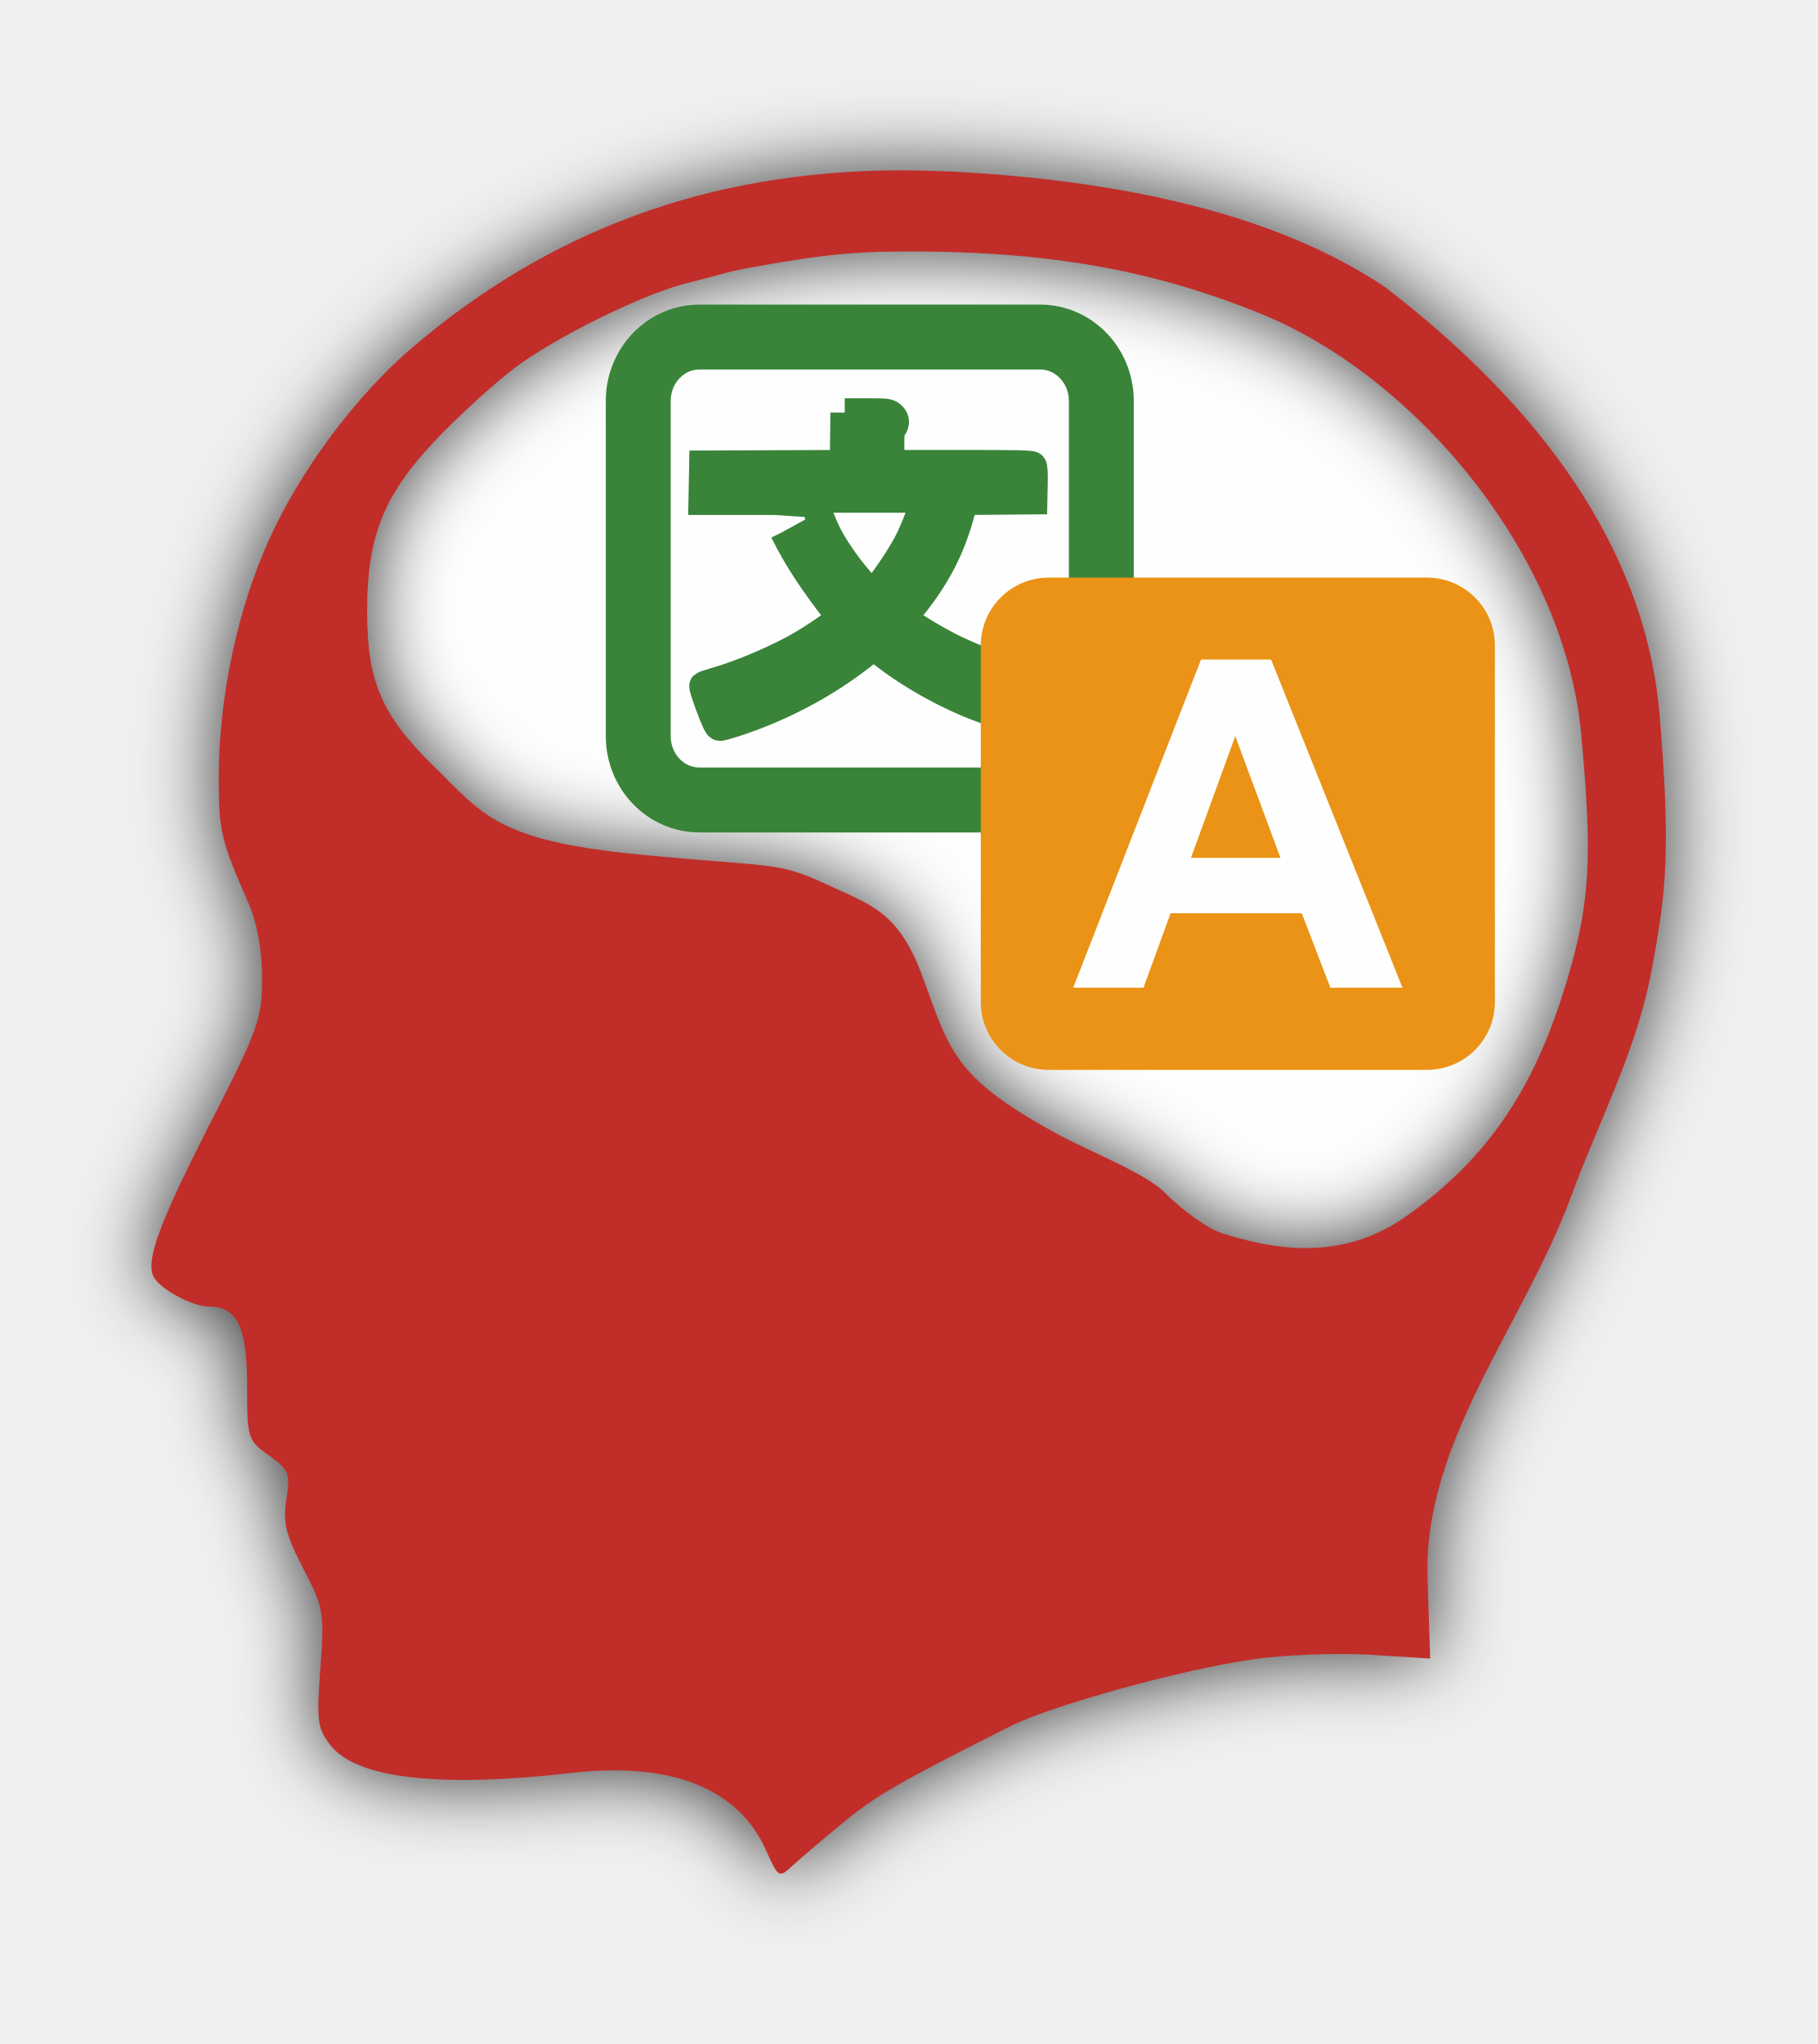
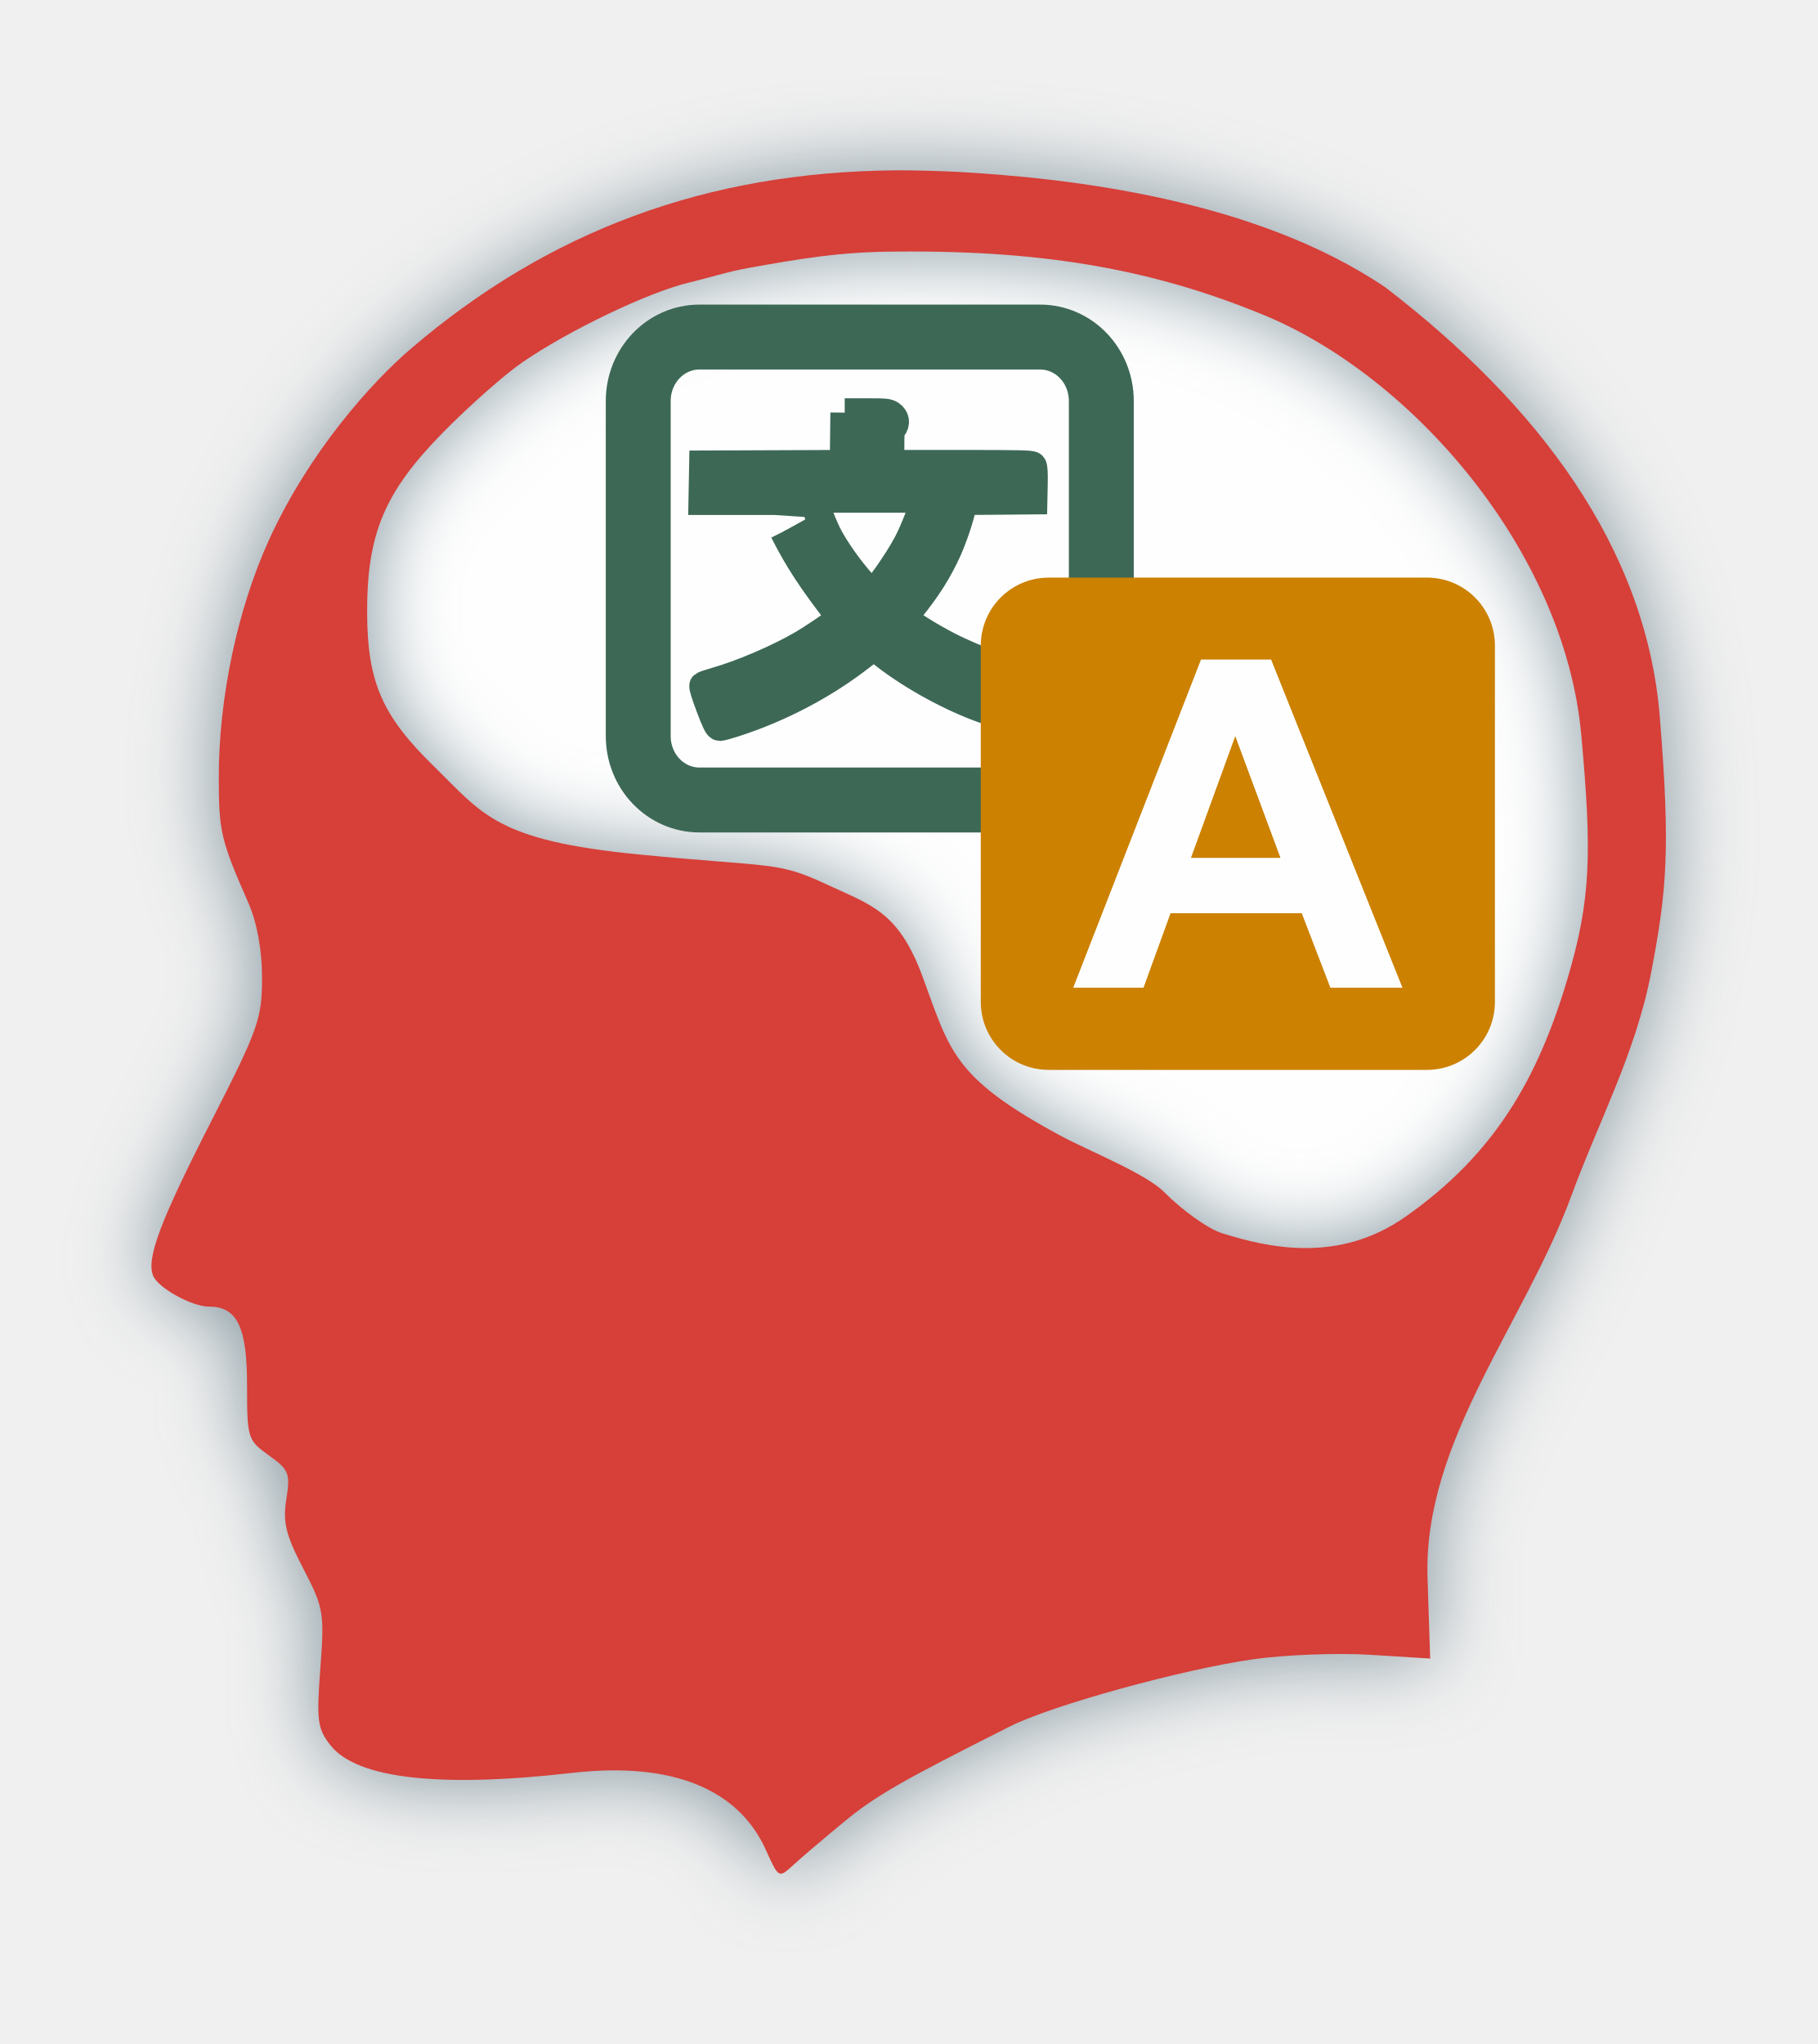
<svg xmlns="http://www.w3.org/2000/svg" width="257.291" height="289.329" id="svg3101" version="1.1">
  <defs id="defs3103">
    <filter id="filter4383" color-interpolation-filters="sRGB">
-       <feFlood id="feFlood4385" flood-opacity="0.8" flood-color="rgb(0,0,0)" result="flood" />
+       <feFlood id="feFlood4385" flood-opacity="0.789" flood-color="rgb(98,122,133)" result="flood" />
      <feComposite in2="SourceGraphic" id="feComposite4387" in="flood" operator="in" result="composite1" />
-       <feGaussianBlur id="feGaussianBlur4389" stdDeviation="5.6" result="blur" />
+       <feGaussianBlur id="feGaussianBlur4389" stdDeviation="5.649" result="blur" />
      <feOffset id="feOffset4391" dx="0" dy="0" result="offset" />
      <feComposite in2="offset" id="feComposite4393" in="SourceGraphic" operator="over" result="composite2" />
    </filter>
  </defs>
  <g id="layer1" transform="translate(-198.5231,-174.7259)">
    <rect style="fill:none;fill-opacity:1;fill-rule:evenodd;stroke:none;stroke-width:8.706;stroke-linejoin:round;stroke-miterlimit:0;stroke-opacity:1;stroke-dasharray:none;stroke-dashoffset:0" id="rect4407" width="262.651" height="264.08" x="190.055" y="187.015" rx="40.208" ry="36.714" />
    <path id="use3033-7" d="m 325.076,209.346 c 22.24,-0.233 37.799,2.872 52.885,9.023 21.916,8.82 44.138,34.455 46.585,61.144 1.601,17.466 1.38,24.169 -1.988,35.532 -4.345,14.661 -10.681,25.576 -23.546,34.614 -9.711,6.822 -19.931,4.509 -26.676,2.375 -1.975,-0.625 -5.744,-3.305 -8.368,-5.969 -2.624,-2.664 -11.043,-6.036 -14.908,-8.114 -15.867,-8.533 -16.201,-12.406 -20.2,-23.241 -3.496,-9.473 -7.5,-10.368 -13.84,-13.335 -7.34,-3.436 -7.656,-2.463 -27.349,-4.386 -20.808,-2.032 -22.681,-5.878 -29.829,-12.864 -7.49,-7.32 -9.622,-12.239 -9.651,-22.273 1.493,-17.318 8.975,-26.906 22.572,-36.426 6.809,-4.668 18.262,-10.151 24.111,-11.554 2.821,-0.677 5.773,-1.626 8.721,-2.15 7.093,-1.261 13.302,-2.376 21.482,-2.375 z" style="fill:#ffffff;fill-opacity:0.918" />
-     <path id="use3033" d="m 325.217,198.839 c -26.59,0.232 -48.997,8.518 -68.562,25.281 -5.483,4.698 -14.366,14.537 -20.062,27.062 -4.449,9.781 -7.094,22.288 -7.094,33.531 0,7.712 0.269,8.894 4.188,17.812 1.221,2.78 1.938,6.664 1.938,10.625 0,5.749 -0.549,7.292 -7.062,20.031 -7.338,14.351 -9.327,19.613 -8.375,22.094 0.661,1.724 5.48,4.406 7.938,4.406 3.968,0 5.375,2.883 5.375,11.062 0,7.558 0.076,7.851 3.094,10 2.84,2.022 3.052,2.54 2.469,6.188 -0.522,3.266 -0.084,5.059 2.406,9.844 2.89,5.553 2.997,6.259 2.406,14.125 -0.558,7.427 -0.405,8.551 1.469,10.906 3.735,4.695 15.437,6.013 34.156,3.875 14.025,-1.602 23.512,2.17 27.438,10.875 1.835,4.069 1.827,4.062 3.938,2.125 1.161,-1.065 4.375,-3.798 7.125,-6.062 4.494,-3.701 8.048,-5.739 23.531,-13.531 5.941,-2.99 24.373,-8.07 34.469,-9.5 4.4,-0.623 11.822,-0.916 16.5,-0.625 l 8.5,0.531 -0.375,-11.469 c -0.611,-19.259 13.741,-35.983 20.375,-54.062 3.86,-10.52 9.13,-20.242 11.304,-31.661 2.175,-11.42 2.736,-17.25 1.207,-36.11 -1.944,-23.971 -17.244,-44.204 -38.855,-60.791 -18.338,-12.407 -44.367,-15.476 -61.062,-16.375 -2.909,-0.122 -5.874,-0.206 -8.375,-0.188 z m 0.219,11.5 c 21.677,-0.227 36.841,2.796 51.545,8.786 21.36,8.588 43.02,33.549 45.405,59.537 1.561,17.007 1.345,23.533 -1.938,34.598 -4.235,14.276 -10.411,24.904 -22.949,33.704 -9.465,6.643 -19.426,4.391 -26,2.312 -1.925,-0.609 -5.599,-3.218 -8.156,-5.812 -2.558,-2.594 -10.763,-5.877 -14.531,-7.901 -15.465,-8.309 -15.791,-12.08 -19.688,-22.63 -3.407,-9.224 -7.31,-10.095 -13.489,-12.985 -7.154,-3.345 -7.462,-2.398 -26.656,-4.271 -20.28,-1.979 -22.107,-5.724 -29.073,-12.525 -7.3,-7.127 -9.378,-11.918 -9.406,-21.688 -0.032,-11.213 2.47,-17.121 10.812,-25.594 3.67,-3.727 8.713,-8.18 11.188,-9.875 6.636,-4.546 17.799,-9.884 23.5,-11.25 2.75,-0.659 5.627,-1.584 8.5,-2.094 6.913,-1.228 12.965,-2.314 20.938,-2.312 z" style="fill:#c12e2a;fill-opacity:1;filter:url(#filter4383)" />
-     <path id="use3035" d="m 297.56,222.435 c -4.805,0 -8.677,4.043 -8.677,9.059 l 0,47.412 c 0,5.017 3.872,9.059 8.677,9.059 l 48.207,0 c 4.805,0 8.677,-4.043 8.677,-9.059 l 0,-47.412 c 0,-5.017 -3.872,-9.059 -8.677,-9.059 l -48.207,0 z" style="fill:none;stroke:#398439;stroke-width:9.19;stroke-miterlimit:4;stroke-opacity:1;stroke-dasharray:none" />
-     <path id="use3037" d="m 309.542,249.912 c 1.968,3.943 4.111,7.162 7.54,11.568 0.578,0.592 0.646,0.728 0.432,0.884 -1.8,1.319 -4.043,2.821 -5.324,3.571 -3.432,2.009 -8.613,4.231 -12.358,5.298 -0.846,0.241 -1.605,0.498 -1.688,0.568 -0.085,0.071 0.318,1.367 0.919,2.948 0.846,2.227 1.137,2.822 1.378,2.822 0.168,0 1.063,-0.24 1.987,-0.537 6.611,-2.13 12.933,-5.474 18.19,-9.612 0.6,-0.472 1.214,-0.946 1.362,-1.055 0.225,-0.166 0.421,-0.078 1.196,0.547 3.789,3.057 9.154,6.104 13.912,7.9 2.107,0.795 5.683,1.826 6.12,1.763 0.252,-0.037 0.547,-0.638 1.335,-2.697 0.558,-1.457 0.993,-2.752 0.967,-2.878 -0.03,-0.144 -1.118,-0.532 -2.953,-1.055 -3.551,-1.012 -5.969,-1.913 -8.908,-3.315 -2.159,-1.029 -5.496,-3.004 -6.724,-3.983 l -0.588,-0.472 1.031,-1.261 c 2.293,-2.804 3.907,-5.338 5.202,-8.176 0.894,-1.959 1.912,-5.008 2.131,-6.383 l 0.117,-0.763 4.983,-0.04 4.977,-0.045 0.048,-2.305 c 0.032,-1.565 -0.017,-2.38 -0.15,-2.531 -0.164,-0.185 -1.878,-0.226 -10.174,-0.226 l -9.976,0 0,-2.386 c 0,-2.17 0.032,-2.429 0.352,-2.812 0.488,-0.583 0.389,-1.341 -0.235,-1.778 -0.447,-0.313 -0.702,-0.336 -3.503,-0.336 l -3.023,0 2e-4,-1e-5 -0.043,3.656 -0.048,3.656 -9.949,0.04 -9.955,0.04 -0.048,2.531 -0.048,2.531 5.095,0 5.095,0 8.144,0.534 m -2.429,-0.855 7.69,0 7.69,0 0,0.442 c -0.011,0.743 -1.292,4.089 -2.312,6.011 -1.404,2.645 -4.513,7.029 -4.993,7.041 -0.117,0.003 -0.828,-0.696 -1.586,-1.557 -1.664,-1.889 -3.348,-4.241 -4.454,-6.217 -0.865,-1.546 -2.035,-4.589 -2.035,-5.298 z" style="fill:#398439;fill-opacity:1;stroke:#398439;stroke-width:4.064;stroke-miterlimit:4;stroke-opacity:1;stroke-dasharray:none" />
-     <path id="use3039" d="m 347.012,256.486 c -5.335,0 -9.633,4.299 -9.633,9.633 l 0,50.417 c 0,5.335 4.299,9.633 9.633,9.633 l 53.523,0 c 5.335,0 9.633,-4.299 9.633,-9.633 l 0,-50.417 c 0,-5.335 -4.299,-9.633 -9.633,-9.633 l -53.523,0 z m 21.548,11.598 9.919,0 18.601,46.456 -10.204,0 -4.056,-10.552 -18.57,0 -3.834,10.552 -9.95,0 18.094,-46.456 z m 4.848,10.838 -6.274,17.239 12.676,0 -6.401,-17.239 z" style="fill:#eb9316;fill-opacity:1;fill-rule:evenodd;stroke:none" />
+     <path id="use3033" d="m 325.217,198.839 c -26.59,0.232 -48.997,8.518 -68.562,25.281 -5.483,4.698 -14.366,14.537 -20.062,27.062 -4.449,9.781 -7.094,22.288 -7.094,33.531 0,7.712 0.269,8.894 4.188,17.812 1.221,2.78 1.938,6.664 1.938,10.625 0,5.749 -0.549,7.292 -7.062,20.031 -7.338,14.351 -9.327,19.613 -8.375,22.094 0.661,1.724 5.48,4.406 7.938,4.406 3.968,0 5.375,2.883 5.375,11.062 0,7.558 0.076,7.851 3.094,10 2.84,2.022 3.052,2.54 2.469,6.188 -0.522,3.266 -0.084,5.059 2.406,9.844 2.89,5.553 2.997,6.259 2.406,14.125 -0.558,7.427 -0.405,8.551 1.469,10.906 3.735,4.695 15.437,6.013 34.156,3.875 14.025,-1.602 23.512,2.17 27.438,10.875 1.835,4.069 1.827,4.062 3.938,2.125 1.161,-1.065 4.375,-3.798 7.125,-6.062 4.494,-3.701 8.048,-5.739 23.531,-13.531 5.941,-2.99 24.373,-8.07 34.469,-9.5 4.4,-0.623 11.822,-0.916 16.5,-0.625 l 8.5,0.531 -0.375,-11.469 c -0.611,-19.259 13.741,-35.983 20.375,-54.062 3.86,-10.52 9.13,-20.242 11.304,-31.661 2.175,-11.42 2.736,-17.25 1.207,-36.11 -1.944,-23.971 -17.244,-44.204 -38.855,-60.791 -18.338,-12.407 -44.367,-15.476 -61.062,-16.375 -2.909,-0.122 -5.874,-0.206 -8.375,-0.188 z m 0.219,11.5 c 21.677,-0.227 36.841,2.796 51.545,8.786 21.36,8.588 43.02,33.549 45.405,59.537 1.561,17.007 1.345,23.533 -1.938,34.598 -4.235,14.276 -10.411,24.904 -22.949,33.704 -9.465,6.643 -19.426,4.391 -26,2.312 -1.925,-0.609 -5.599,-3.218 -8.156,-5.812 -2.558,-2.594 -10.763,-5.877 -14.531,-7.901 -15.465,-8.309 -15.791,-12.08 -19.688,-22.63 -3.407,-9.224 -7.31,-10.095 -13.489,-12.985 -7.154,-3.345 -7.462,-2.398 -26.656,-4.271 -20.28,-1.979 -22.107,-5.724 -29.073,-12.525 -7.3,-7.127 -9.378,-11.918 -9.406,-21.688 -0.032,-11.213 2.47,-17.121 10.812,-25.594 3.67,-3.727 8.713,-8.18 11.188,-9.875 6.636,-4.546 17.799,-9.884 23.5,-11.25 2.75,-0.659 5.627,-1.584 8.5,-2.094 6.913,-1.228 12.965,-2.314 20.938,-2.312 z" style="fill:#d73f39;fill-opacity:1;filter:url(#filter4383)" />
+     <path id="use3035" d="m 297.56,222.435 c -4.805,0 -8.677,4.043 -8.677,9.059 l 0,47.412 c 0,5.017 3.872,9.059 8.677,9.059 l 48.207,0 c 4.805,0 8.677,-4.043 8.677,-9.059 l 0,-47.412 c 0,-5.017 -3.872,-9.059 -8.677,-9.059 l -48.207,0 z" style="fill:none;stroke:#3d6856;stroke-width:9.19;stroke-miterlimit:4;stroke-opacity:1;stroke-dasharray:none" />
+     <path id="use3037" d="m 309.542,249.912 c 1.968,3.943 4.111,7.162 7.54,11.568 0.578,0.592 0.646,0.728 0.432,0.884 -1.8,1.319 -4.043,2.821 -5.324,3.571 -3.432,2.009 -8.613,4.231 -12.358,5.298 -0.846,0.241 -1.605,0.498 -1.688,0.568 -0.085,0.071 0.318,1.367 0.919,2.948 0.846,2.227 1.137,2.822 1.378,2.822 0.168,0 1.063,-0.24 1.987,-0.537 6.611,-2.13 12.933,-5.474 18.19,-9.612 0.6,-0.472 1.214,-0.946 1.362,-1.055 0.225,-0.166 0.421,-0.078 1.196,0.547 3.789,3.057 9.154,6.104 13.912,7.9 2.107,0.795 5.683,1.826 6.12,1.763 0.252,-0.037 0.547,-0.638 1.335,-2.697 0.558,-1.457 0.993,-2.752 0.967,-2.878 -0.03,-0.144 -1.118,-0.532 -2.953,-1.055 -3.551,-1.012 -5.969,-1.913 -8.908,-3.315 -2.159,-1.029 -5.496,-3.004 -6.724,-3.983 l -0.588,-0.472 1.031,-1.261 c 2.293,-2.804 3.907,-5.338 5.202,-8.176 0.894,-1.959 1.912,-5.008 2.131,-6.383 l 0.117,-0.763 4.983,-0.04 4.977,-0.045 0.048,-2.305 c 0.032,-1.565 -0.017,-2.38 -0.15,-2.531 -0.164,-0.185 -1.878,-0.226 -10.174,-0.226 l -9.976,0 0,-2.386 c 0,-2.17 0.032,-2.429 0.352,-2.812 0.488,-0.583 0.389,-1.341 -0.235,-1.778 -0.447,-0.313 -0.702,-0.336 -3.503,-0.336 l -3.023,0 2e-4,-1e-5 -0.043,3.656 -0.048,3.656 -9.949,0.04 -9.955,0.04 -0.048,2.531 -0.048,2.531 5.095,0 5.095,0 8.144,0.534 m -2.429,-0.855 7.69,0 7.69,0 0,0.442 c -0.011,0.743 -1.292,4.089 -2.312,6.011 -1.404,2.645 -4.513,7.029 -4.993,7.041 -0.117,0.003 -0.828,-0.696 -1.586,-1.557 -1.664,-1.889 -3.348,-4.241 -4.454,-6.217 -0.865,-1.546 -2.035,-4.589 -2.035,-5.298 z" style="fill:#3d6856;fill-opacity:1;stroke:#3d6856;stroke-width:4.064;stroke-miterlimit:4;stroke-opacity:1;stroke-dasharray:none" />
+     <path id="use3039" d="m 347.012,256.486 c -5.335,0 -9.633,4.299 -9.633,9.633 l 0,50.417 c 0,5.335 4.299,9.633 9.633,9.633 l 53.523,0 c 5.335,0 9.633,-4.299 9.633,-9.633 l 0,-50.417 c 0,-5.335 -4.299,-9.633 -9.633,-9.633 l -53.523,0 z m 21.548,11.598 9.919,0 18.601,46.456 -10.204,0 -4.056,-10.552 -18.57,0 -3.834,10.552 -9.95,0 18.094,-46.456 z m 4.848,10.838 -6.274,17.239 12.676,0 -6.401,-17.239 z" style="fill:#cc8100;fill-opacity:1;fill-rule:evenodd;stroke:none" />
  </g>
</svg>
